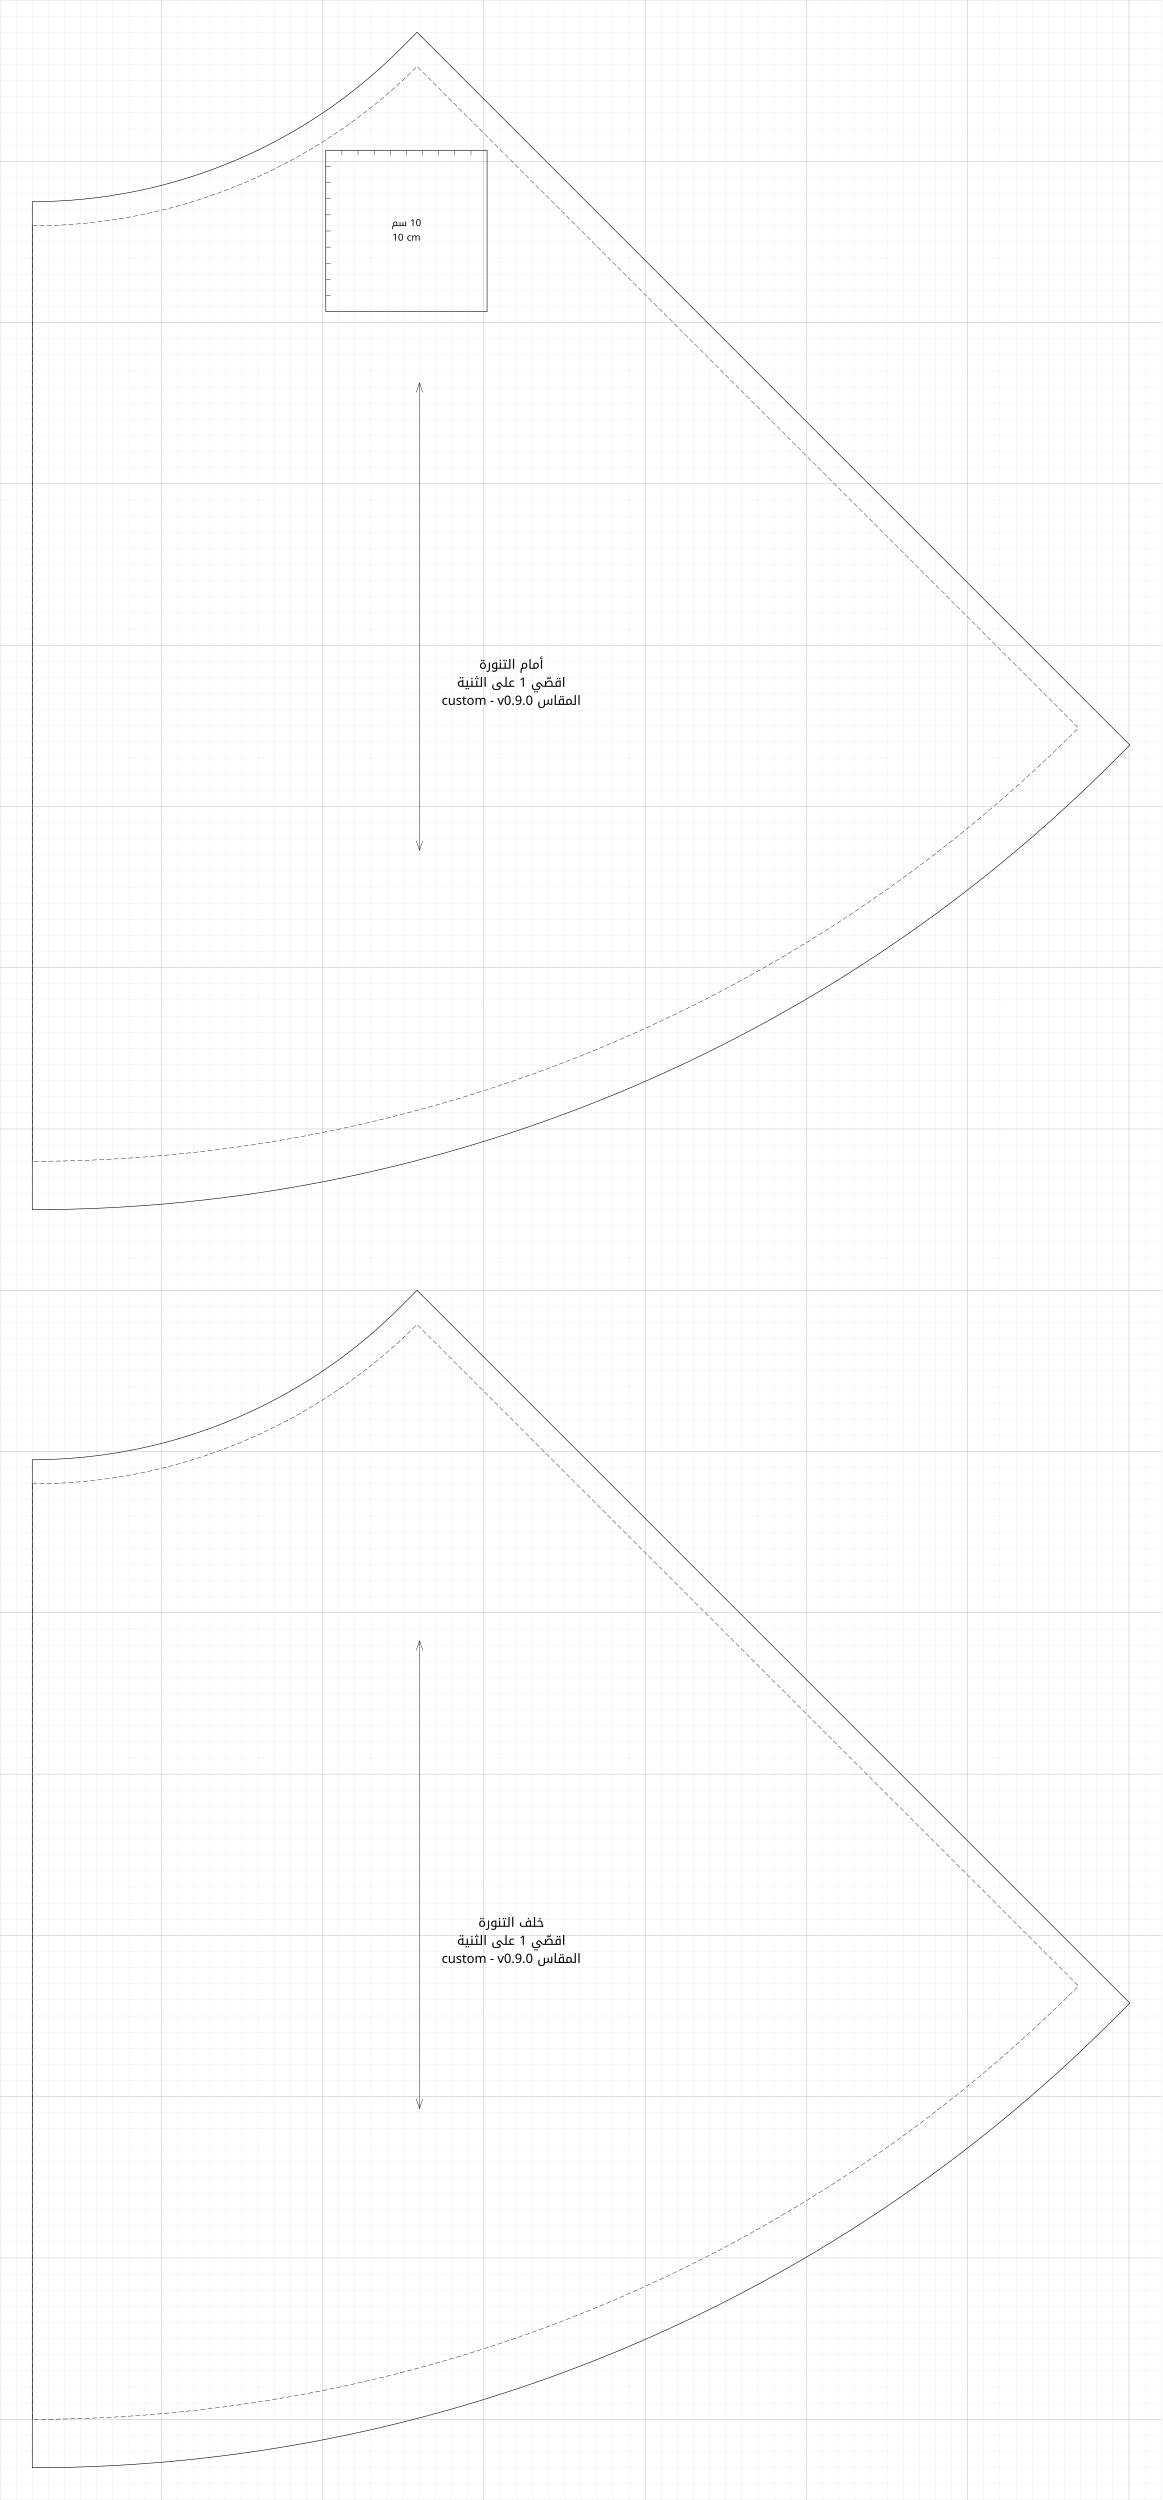
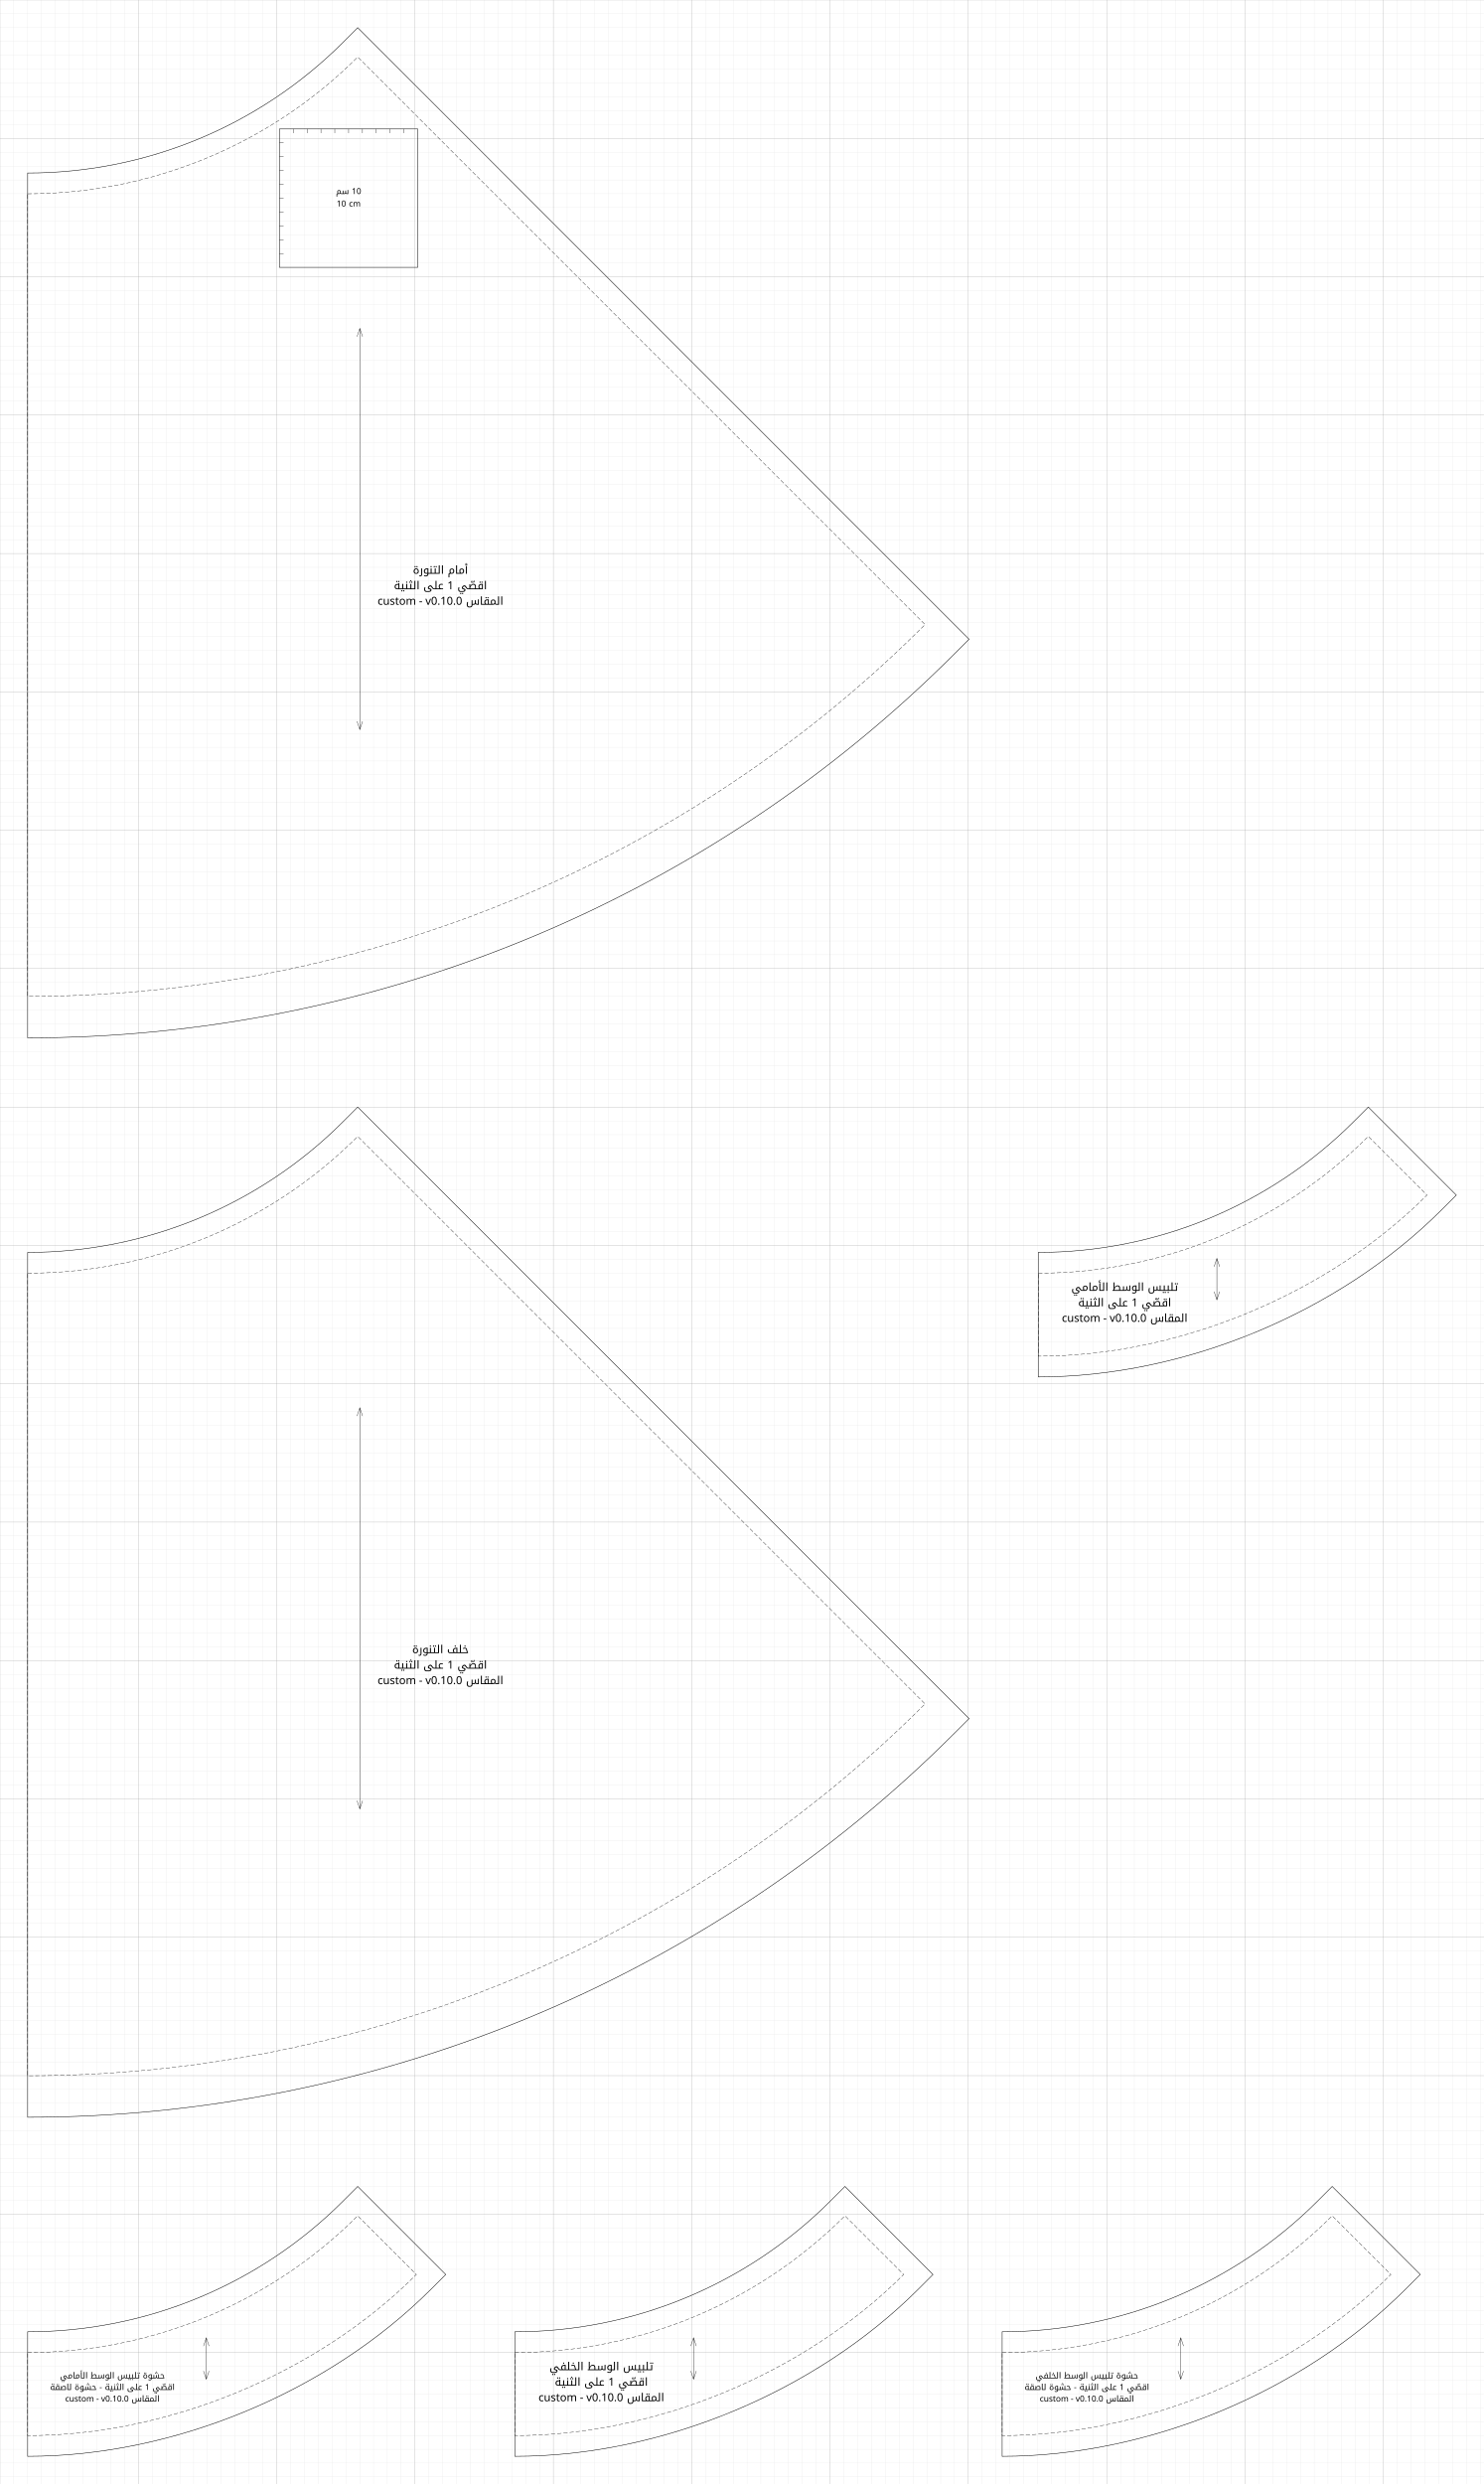
- <svg xmlns="http://www.w3.org/2000/svg" width="720.53mm" height="1550.08mm" viewBox="0 0 720.53 1550.08">
+ <svg xmlns="http://www.w3.org/2000/svg" width="1072.75mm" height="1795.11mm" viewBox="0 0 1072.75 1795.11">
  <g id="layer-grid">
-     <path id="grid-minor" d="M 10.00 0 V 1550.08 M 20.00 0 V 1550.08 M 30.00 0 V 1550.08 M 40.00 0 V 1550.08 M 50.00 0 V 1550.08 M 60.00 0 V 1550.08 M 70.00 0 V 1550.08 M 80.00 0 V 1550.08 M 90.00 0 V 1550.08 M 110.00 0 V 1550.08 M 120.00 0 V 1550.08 M 130.00 0 V 1550.08 M 140.00 0 V 1550.08 M 150.00 0 V 1550.08 M 160.00 0 V 1550.08 M 170.00 0 V 1550.08 M 180.00 0 V 1550.08 M 190.00 0 V 1550.08 M 210.00 0 V 1550.08 M 220.00 0 V 1550.08 M 230.00 0 V 1550.08 M 240.00 0 V 1550.08 M 250.00 0 V 1550.08 M 260.00 0 V 1550.08 M 270.00 0 V 1550.08 M 280.00 0 V 1550.08 M 290.00 0 V 1550.08 M 310.00 0 V 1550.08 M 320.00 0 V 1550.08 M 330.00 0 V 1550.08 M 340.00 0 V 1550.08 M 350.00 0 V 1550.08 M 360.00 0 V 1550.08 M 370.00 0 V 1550.08 M 380.00 0 V 1550.08 M 390.00 0 V 1550.08 M 410.00 0 V 1550.08 M 420.00 0 V 1550.08 M 430.00 0 V 1550.08 M 440.00 0 V 1550.08 M 450.00 0 V 1550.08 M 460.00 0 V 1550.08 M 470.00 0 V 1550.08 M 480.00 0 V 1550.08 M 490.00 0 V 1550.08 M 510.00 0 V 1550.08 M 520.00 0 V 1550.08 M 530.00 0 V 1550.08 M 540.00 0 V 1550.08 M 550.00 0 V 1550.08 M 560.00 0 V 1550.08 M 570.00 0 V 1550.08 M 580.00 0 V 1550.08 M 590.00 0 V 1550.08 M 610.00 0 V 1550.08 M 620.00 0 V 1550.08 M 630.00 0 V 1550.08 M 640.00 0 V 1550.08 M 650.00 0 V 1550.08 M 660.00 0 V 1550.08 M 670.00 0 V 1550.08 M 680.00 0 V 1550.08 M 690.00 0 V 1550.08 M 710.00 0 V 1550.08 M 720.00 0 V 1550.08 M 0 10.00 H 720.53 M 0 20.00 H 720.53 M 0 30.00 H 720.53 M 0 40.00 H 720.53 M 0 50.00 H 720.53 M 0 60.00 H 720.53 M 0 70.00 H 720.53 M 0 80.00 H 720.53 M 0 90.00 H 720.53 M 0 110.00 H 720.53 M 0 120.00 H 720.53 M 0 130.00 H 720.53 M 0 140.00 H 720.53 M 0 150.00 H 720.53 M 0 160.00 H 720.53 M 0 170.00 H 720.53 M 0 180.00 H 720.53 M 0 190.00 H 720.53 M 0 210.00 H 720.53 M 0 220.00 H 720.53 M 0 230.00 H 720.53 M 0 240.00 H 720.53 M 0 250.00 H 720.53 M 0 260.00 H 720.53 M 0 270.00 H 720.53 M 0 280.00 H 720.53 M 0 290.00 H 720.53 M 0 310.00 H 720.53 M 0 320.00 H 720.53 M 0 330.00 H 720.53 M 0 340.00 H 720.53 M 0 350.00 H 720.53 M 0 360.00 H 720.53 M 0 370.00 H 720.53 M 0 380.00 H 720.53 M 0 390.00 H 720.53 M 0 410.00 H 720.53 M 0 420.00 H 720.53 M 0 430.00 H 720.53 M 0 440.00 H 720.53 M 0 450.00 H 720.53 M 0 460.00 H 720.53 M 0 470.00 H 720.53 M 0 480.00 H 720.53 M 0 490.00 H 720.53 M 0 510.00 H 720.53 M 0 520.00 H 720.53 M 0 530.00 H 720.53 M 0 540.00 H 720.53 M 0 550.00 H 720.53 M 0 560.00 H 720.53 M 0 570.00 H 720.53 M 0 580.00 H 720.53 M 0 590.00 H 720.53 M 0 610.00 H 720.53 M 0 620.00 H 720.53 M 0 630.00 H 720.53 M 0 640.00 H 720.53 M 0 650.00 H 720.53 M 0 660.00 H 720.53 M 0 670.00 H 720.53 M 0 680.00 H 720.53 M 0 690.00 H 720.53 M 0 710.00 H 720.53 M 0 720.00 H 720.53 M 0 730.00 H 720.53 M 0 740.00 H 720.53 M 0 750.00 H 720.53 M 0 760.00 H 720.53 M 0 770.00 H 720.53 M 0 780.00 H 720.53 M 0 790.00 H 720.53 M 0 810.00 H 720.53 M 0 820.00 H 720.53 M 0 830.00 H 720.53 M 0 840.00 H 720.53 M 0 850.00 H 720.53 M 0 860.00 H 720.53 M 0 870.00 H 720.53 M 0 880.00 H 720.53 M 0 890.00 H 720.53 M 0 910.00 H 720.53 M 0 920.00 H 720.53 M 0 930.00 H 720.53 M 0 940.00 H 720.53 M 0 950.00 H 720.53 M 0 960.00 H 720.53 M 0 970.00 H 720.53 M 0 980.00 H 720.53 M 0 990.00 H 720.53 M 0 1010.00 H 720.53 M 0 1020.00 H 720.53 M 0 1030.00 H 720.53 M 0 1040.00 H 720.53 M 0 1050.00 H 720.53 M 0 1060.00 H 720.53 M 0 1070.00 H 720.53 M 0 1080.00 H 720.53 M 0 1090.00 H 720.53 M 0 1110.00 H 720.53 M 0 1120.00 H 720.53 M 0 1130.00 H 720.53 M 0 1140.00 H 720.53 M 0 1150.00 H 720.53 M 0 1160.00 H 720.53 M 0 1170.00 H 720.53 M 0 1180.00 H 720.53 M 0 1190.00 H 720.53 M 0 1210.00 H 720.53 M 0 1220.00 H 720.53 M 0 1230.00 H 720.53 M 0 1240.00 H 720.53 M 0 1250.00 H 720.53 M 0 1260.00 H 720.53 M 0 1270.00 H 720.53 M 0 1280.00 H 720.53 M 0 1290.00 H 720.53 M 0 1310.00 H 720.53 M 0 1320.00 H 720.53 M 0 1330.00 H 720.53 M 0 1340.00 H 720.53 M 0 1350.00 H 720.53 M 0 1360.00 H 720.53 M 0 1370.00 H 720.53 M 0 1380.00 H 720.53 M 0 1390.00 H 720.53 M 0 1410.00 H 720.53 M 0 1420.00 H 720.53 M 0 1430.00 H 720.53 M 0 1440.00 H 720.53 M 0 1450.00 H 720.53 M 0 1460.00 H 720.53 M 0 1470.00 H 720.53 M 0 1480.00 H 720.53 M 0 1490.00 H 720.53 M 0 1510.00 H 720.53 M 0 1520.00 H 720.53 M 0 1530.00 H 720.53 M 0 1540.00 H 720.53 M 0 1550.00 H 720.53" fill="none" stroke="#d0d0d0" stroke-width="0.1" />
-     <path id="grid-major" d="M 0.00 0 V 1550.08 M 100.00 0 V 1550.08 M 200.00 0 V 1550.08 M 300.00 0 V 1550.08 M 400.00 0 V 1550.08 M 500.00 0 V 1550.08 M 600.00 0 V 1550.08 M 700.00 0 V 1550.08 M 0 0.00 H 720.53 M 0 100.00 H 720.53 M 0 200.00 H 720.53 M 0 300.00 H 720.53 M 0 400.00 H 720.53 M 0 500.00 H 720.53 M 0 600.00 H 720.53 M 0 700.00 H 720.53 M 0 800.00 H 720.53 M 0 900.00 H 720.53 M 0 1000.00 H 720.53 M 0 1100.00 H 720.53 M 0 1200.00 H 720.53 M 0 1300.00 H 720.53 M 0 1400.00 H 720.53 M 0 1500.00 H 720.53" fill="none" stroke="#a0a0a0" stroke-width="0.2" />
+     <path id="grid-minor" d="M 10.00 0 V 1795.11 M 20.00 0 V 1795.11 M 30.00 0 V 1795.11 M 40.00 0 V 1795.11 M 50.00 0 V 1795.11 M 60.00 0 V 1795.11 M 70.00 0 V 1795.11 M 80.00 0 V 1795.11 M 90.00 0 V 1795.11 M 110.00 0 V 1795.11 M 120.00 0 V 1795.11 M 130.00 0 V 1795.11 M 140.00 0 V 1795.11 M 150.00 0 V 1795.11 M 160.00 0 V 1795.11 M 170.00 0 V 1795.11 M 180.00 0 V 1795.11 M 190.00 0 V 1795.11 M 210.00 0 V 1795.11 M 220.00 0 V 1795.11 M 230.00 0 V 1795.11 M 240.00 0 V 1795.11 M 250.00 0 V 1795.11 M 260.00 0 V 1795.11 M 270.00 0 V 1795.11 M 280.00 0 V 1795.11 M 290.00 0 V 1795.11 M 310.00 0 V 1795.11 M 320.00 0 V 1795.11 M 330.00 0 V 1795.11 M 340.00 0 V 1795.11 M 350.00 0 V 1795.11 M 360.00 0 V 1795.11 M 370.00 0 V 1795.11 M 380.00 0 V 1795.11 M 390.00 0 V 1795.11 M 410.00 0 V 1795.11 M 420.00 0 V 1795.11 M 430.00 0 V 1795.11 M 440.00 0 V 1795.11 M 450.00 0 V 1795.11 M 460.00 0 V 1795.11 M 470.00 0 V 1795.11 M 480.00 0 V 1795.11 M 490.00 0 V 1795.11 M 510.00 0 V 1795.11 M 520.00 0 V 1795.11 M 530.00 0 V 1795.11 M 540.00 0 V 1795.11 M 550.00 0 V 1795.11 M 560.00 0 V 1795.11 M 570.00 0 V 1795.11 M 580.00 0 V 1795.11 M 590.00 0 V 1795.11 M 610.00 0 V 1795.11 M 620.00 0 V 1795.11 M 630.00 0 V 1795.11 M 640.00 0 V 1795.11 M 650.00 0 V 1795.11 M 660.00 0 V 1795.11 M 670.00 0 V 1795.11 M 680.00 0 V 1795.11 M 690.00 0 V 1795.11 M 710.00 0 V 1795.11 M 720.00 0 V 1795.11 M 730.00 0 V 1795.11 M 740.00 0 V 1795.11 M 750.00 0 V 1795.11 M 760.00 0 V 1795.11 M 770.00 0 V 1795.11 M 780.00 0 V 1795.11 M 790.00 0 V 1795.11 M 810.00 0 V 1795.11 M 820.00 0 V 1795.11 M 830.00 0 V 1795.11 M 840.00 0 V 1795.11 M 850.00 0 V 1795.11 M 860.00 0 V 1795.11 M 870.00 0 V 1795.11 M 880.00 0 V 1795.11 M 890.00 0 V 1795.11 M 910.00 0 V 1795.11 M 920.00 0 V 1795.11 M 930.00 0 V 1795.11 M 940.00 0 V 1795.11 M 950.00 0 V 1795.11 M 960.00 0 V 1795.11 M 970.00 0 V 1795.11 M 980.00 0 V 1795.11 M 990.00 0 V 1795.11 M 1010.00 0 V 1795.11 M 1020.00 0 V 1795.11 M 1030.00 0 V 1795.11 M 1040.00 0 V 1795.11 M 1050.00 0 V 1795.11 M 1060.00 0 V 1795.11 M 1070.00 0 V 1795.11 M 0 10.00 H 1072.75 M 0 20.00 H 1072.75 M 0 30.00 H 1072.75 M 0 40.00 H 1072.75 M 0 50.00 H 1072.75 M 0 60.00 H 1072.75 M 0 70.00 H 1072.75 M 0 80.00 H 1072.75 M 0 90.00 H 1072.75 M 0 110.00 H 1072.75 M 0 120.00 H 1072.75 M 0 130.00 H 1072.75 M 0 140.00 H 1072.75 M 0 150.00 H 1072.75 M 0 160.00 H 1072.75 M 0 170.00 H 1072.75 M 0 180.00 H 1072.75 M 0 190.00 H 1072.75 M 0 210.00 H 1072.75 M 0 220.00 H 1072.75 M 0 230.00 H 1072.75 M 0 240.00 H 1072.75 M 0 250.00 H 1072.75 M 0 260.00 H 1072.75 M 0 270.00 H 1072.75 M 0 280.00 H 1072.75 M 0 290.00 H 1072.75 M 0 310.00 H 1072.75 M 0 320.00 H 1072.75 M 0 330.00 H 1072.75 M 0 340.00 H 1072.75 M 0 350.00 H 1072.75 M 0 360.00 H 1072.75 M 0 370.00 H 1072.75 M 0 380.00 H 1072.75 M 0 390.00 H 1072.75 M 0 410.00 H 1072.75 M 0 420.00 H 1072.75 M 0 430.00 H 1072.75 M 0 440.00 H 1072.75 M 0 450.00 H 1072.75 M 0 460.00 H 1072.75 M 0 470.00 H 1072.75 M 0 480.00 H 1072.75 M 0 490.00 H 1072.75 M 0 510.00 H 1072.75 M 0 520.00 H 1072.75 M 0 530.00 H 1072.75 M 0 540.00 H 1072.75 M 0 550.00 H 1072.75 M 0 560.00 H 1072.75 M 0 570.00 H 1072.75 M 0 580.00 H 1072.75 M 0 590.00 H 1072.75 M 0 610.00 H 1072.75 M 0 620.00 H 1072.75 M 0 630.00 H 1072.75 M 0 640.00 H 1072.75 M 0 650.00 H 1072.75 M 0 660.00 H 1072.75 M 0 670.00 H 1072.75 M 0 680.00 H 1072.75 M 0 690.00 H 1072.75 M 0 710.00 H 1072.75 M 0 720.00 H 1072.75 M 0 730.00 H 1072.75 M 0 740.00 H 1072.75 M 0 750.00 H 1072.75 M 0 760.00 H 1072.75 M 0 770.00 H 1072.75 M 0 780.00 H 1072.75 M 0 790.00 H 1072.75 M 0 810.00 H 1072.75 M 0 820.00 H 1072.75 M 0 830.00 H 1072.75 M 0 840.00 H 1072.75 M 0 850.00 H 1072.75 M 0 860.00 H 1072.75 M 0 870.00 H 1072.75 M 0 880.00 H 1072.75 M 0 890.00 H 1072.75 M 0 910.00 H 1072.75 M 0 920.00 H 1072.75 M 0 930.00 H 1072.75 M 0 940.00 H 1072.75 M 0 950.00 H 1072.75 M 0 960.00 H 1072.75 M 0 970.00 H 1072.75 M 0 980.00 H 1072.75 M 0 990.00 H 1072.75 M 0 1010.00 H 1072.75 M 0 1020.00 H 1072.75 M 0 1030.00 H 1072.75 M 0 1040.00 H 1072.75 M 0 1050.00 H 1072.75 M 0 1060.00 H 1072.75 M 0 1070.00 H 1072.75 M 0 1080.00 H 1072.75 M 0 1090.00 H 1072.75 M 0 1110.00 H 1072.75 M 0 1120.00 H 1072.75 M 0 1130.00 H 1072.75 M 0 1140.00 H 1072.75 M 0 1150.00 H 1072.75 M 0 1160.00 H 1072.75 M 0 1170.00 H 1072.75 M 0 1180.00 H 1072.75 M 0 1190.00 H 1072.75 M 0 1210.00 H 1072.75 M 0 1220.00 H 1072.75 M 0 1230.00 H 1072.75 M 0 1240.00 H 1072.75 M 0 1250.00 H 1072.75 M 0 1260.00 H 1072.75 M 0 1270.00 H 1072.75 M 0 1280.00 H 1072.75 M 0 1290.00 H 1072.75 M 0 1310.00 H 1072.75 M 0 1320.00 H 1072.75 M 0 1330.00 H 1072.75 M 0 1340.00 H 1072.75 M 0 1350.00 H 1072.75 M 0 1360.00 H 1072.75 M 0 1370.00 H 1072.75 M 0 1380.00 H 1072.75 M 0 1390.00 H 1072.75 M 0 1410.00 H 1072.75 M 0 1420.00 H 1072.75 M 0 1430.00 H 1072.75 M 0 1440.00 H 1072.75 M 0 1450.00 H 1072.75 M 0 1460.00 H 1072.75 M 0 1470.00 H 1072.75 M 0 1480.00 H 1072.75 M 0 1490.00 H 1072.75 M 0 1510.00 H 1072.75 M 0 1520.00 H 1072.75 M 0 1530.00 H 1072.75 M 0 1540.00 H 1072.75 M 0 1550.00 H 1072.75 M 0 1560.00 H 1072.75 M 0 1570.00 H 1072.75 M 0 1580.00 H 1072.75 M 0 1590.00 H 1072.75 M 0 1610.00 H 1072.75 M 0 1620.00 H 1072.75 M 0 1630.00 H 1072.75 M 0 1640.00 H 1072.75 M 0 1650.00 H 1072.75 M 0 1660.00 H 1072.75 M 0 1670.00 H 1072.75 M 0 1680.00 H 1072.75 M 0 1690.00 H 1072.75 M 0 1710.00 H 1072.75 M 0 1720.00 H 1072.75 M 0 1730.00 H 1072.75 M 0 1740.00 H 1072.75 M 0 1750.00 H 1072.75 M 0 1760.00 H 1072.75 M 0 1770.00 H 1072.75 M 0 1780.00 H 1072.75 M 0 1790.00 H 1072.75" fill="none" stroke="#d0d0d0" stroke-width="0.1" />
+     <path id="grid-major" d="M 0.00 0 V 1795.11 M 100.00 0 V 1795.11 M 200.00 0 V 1795.11 M 300.00 0 V 1795.11 M 400.00 0 V 1795.11 M 500.00 0 V 1795.11 M 600.00 0 V 1795.11 M 700.00 0 V 1795.11 M 800.00 0 V 1795.11 M 900.00 0 V 1795.11 M 1000.00 0 V 1795.11 M 0 0.00 H 1072.75 M 0 100.00 H 1072.75 M 0 200.00 H 1072.75 M 0 300.00 H 1072.75 M 0 400.00 H 1072.75 M 0 500.00 H 1072.75 M 0 600.00 H 1072.75 M 0 700.00 H 1072.75 M 0 800.00 H 1072.75 M 0 900.00 H 1072.75 M 0 1000.00 H 1072.75 M 0 1100.00 H 1072.75 M 0 1200.00 H 1072.75 M 0 1300.00 H 1072.75 M 0 1400.00 H 1072.75 M 0 1500.00 H 1072.75 M 0 1600.00 H 1072.75 M 0 1700.00 H 1072.75" fill="none" stroke="#a0a0a0" stroke-width="0.2" />
  </g>
  <g id="layer-cut">
    <path id="piece-skirt-front-cut" d="M 20.00 125.04 C 30.81 125.04 41.20 124.52 51.87 123.46 C 62.53 122.40 72.74 120.87 83.19 118.79 C 93.64 116.70 103.61 114.19 113.77 111.10 C 123.93 108.01 133.58 104.56 143.38 100.50 C 153.18 96.44 162.45 92.06 171.82 87.06 C 181.19 82.06 190.01 76.78 198.87 70.87 C 207.74 64.96 216.04 58.82 224.33 52.02 C 232.62 45.23 240.33 38.25 247.98 30.61 L 258.58 20.00 L 269.19 30.61 L 679.31 440.73 L 700.53 461.94 L 689.92 472.55 C 678.90 483.57 667.37 494.54 655.88 504.94 C 644.38 515.35 632.37 525.69 620.43 535.48 C 608.48 545.27 596.02 554.97 583.65 564.13 C 571.28 573.29 558.40 582.34 545.62 590.86 C 532.85 599.38 519.57 607.77 506.42 615.64 C 493.27 623.50 479.62 631.22 466.12 638.43 C 452.63 645.63 438.63 652.67 424.81 659.20 C 410.99 665.73 396.68 672.07 382.56 677.92 C 368.44 683.77 353.83 689.41 339.44 694.56 C 325.05 699.72 310.18 704.64 295.54 709.09 C 280.90 713.54 265.79 717.73 250.93 721.46 C 236.07 725.20 220.75 728.66 205.69 731.67 C 190.64 734.67 175.13 737.38 159.90 739.66 C 144.68 741.93 129.01 743.88 113.64 745.40 C 98.27 746.93 82.47 748.11 66.98 748.87 C 51.49 749.64 35.58 750.04 20.00 750.04 L 20.00 720.04 L 20.00 140.04 L 20.00 125.04 Z" fill="none" stroke="#000000" stroke-width="0.35" />
    <path id="piece-skirt-back-cut" d="M 20.00 905.08 C 30.81 905.08 41.20 904.56 51.87 903.50 C 62.53 902.44 72.74 900.91 83.19 898.82 C 93.64 896.74 103.61 894.23 113.77 891.14 C 123.93 888.05 133.58 884.59 143.38 880.53 C 153.18 876.47 162.45 872.09 171.82 867.09 C 181.19 862.09 190.01 856.82 198.87 850.91 C 207.74 845.00 216.04 838.85 224.33 832.06 C 232.62 825.27 240.33 818.29 247.98 810.64 L 258.58 800.04 L 269.19 810.64 L 679.31 1220.77 L 700.53 1241.98 L 689.92 1252.59 C 678.90 1263.60 667.37 1274.57 655.88 1284.98 C 644.38 1295.39 632.37 1305.73 620.43 1315.52 C 608.48 1325.31 596.02 1335.01 583.65 1344.17 C 571.28 1353.33 558.40 1362.38 545.62 1370.90 C 532.85 1379.42 519.57 1387.81 506.42 1395.68 C 493.27 1403.54 479.62 1411.26 466.12 1418.47 C 452.63 1425.67 438.63 1432.71 424.81 1439.24 C 410.99 1445.77 396.68 1452.11 382.56 1457.96 C 368.44 1463.81 353.83 1469.44 339.44 1474.60 C 325.05 1479.75 310.18 1484.67 295.54 1489.12 C 280.90 1493.57 265.79 1497.77 250.93 1501.50 C 236.07 1505.24 220.75 1508.69 205.69 1511.70 C 190.64 1514.71 175.13 1517.42 159.90 1519.69 C 144.68 1521.97 129.01 1523.91 113.64 1525.44 C 98.27 1526.97 82.47 1528.14 66.98 1528.91 C 51.49 1529.68 35.58 1530.08 20.00 1530.08 L 20.00 1500.08 L 20.00 920.08 L 20.00 905.08 Z" fill="none" stroke="#000000" stroke-width="0.35" />
+     <path id="piece-waist-facing-front-cut" d="M 750.53 905.08 C 761.34 905.08 771.72 904.56 782.39 903.50 C 793.06 902.44 803.27 900.91 813.72 898.82 C 824.17 896.74 834.13 894.23 844.29 891.14 C 854.45 888.05 864.11 884.59 873.91 880.53 C 883.71 876.47 892.98 872.09 902.35 867.09 C 911.71 862.09 920.53 856.82 929.40 850.91 C 938.26 845.00 946.56 838.85 954.85 832.06 C 963.15 825.27 970.86 818.29 978.50 810.64 L 989.11 800.04 L 999.72 810.64 L 1042.14 853.07 L 1052.75 863.68 L 1042.14 874.28 C 1032.89 883.54 1022.77 892.61 1012.46 900.94 C 1002.15 909.26 991.05 917.33 979.86 924.67 C 968.66 932.00 956.76 939.01 944.85 945.29 C 932.93 951.57 920.38 957.46 907.91 962.63 C 895.44 967.79 882.40 972.50 869.53 976.49 C 856.67 980.47 843.29 983.93 830.19 986.66 C 817.09 989.39 803.54 991.53 790.37 992.93 C 777.19 994.33 763.61 995.08 750.53 995.08 L 750.53 980.08 L 750.53 920.08 L 750.53 905.08 Z" fill="none" stroke="#000000" stroke-width="0.35" />
+     <path id="piece-waist-facing-interfacing-front-cut" d="M 20.00 1685.11 C 30.81 1685.11 41.20 1684.60 51.87 1683.54 C 62.53 1682.48 72.74 1680.95 83.19 1678.86 C 93.64 1676.77 103.61 1674.27 113.77 1671.18 C 123.93 1668.09 133.58 1664.63 143.38 1660.57 C 153.18 1656.51 162.45 1652.13 171.82 1647.13 C 181.19 1642.13 190.01 1636.86 198.87 1630.95 C 207.74 1625.03 216.04 1618.89 224.33 1612.10 C 232.62 1605.31 240.33 1598.33 247.98 1590.68 L 258.58 1580.08 L 269.19 1590.68 L 311.62 1633.11 L 322.22 1643.72 L 311.62 1654.32 C 302.36 1663.58 292.24 1672.65 281.93 1680.98 C 271.62 1689.30 260.53 1697.37 249.33 1704.70 C 238.14 1712.04 226.24 1719.04 214.32 1725.33 C 202.41 1731.61 189.86 1737.50 177.38 1742.67 C 164.91 1747.83 151.88 1752.54 139.01 1756.52 C 126.14 1760.51 112.77 1763.97 99.67 1766.70 C 86.56 1769.43 73.01 1771.57 59.84 1772.97 C 46.66 1774.37 33.09 1775.11 20.00 1775.11 L 20.00 1760.11 L 20.00 1700.11 L 20.00 1685.11 Z" fill="none" stroke="#000000" stroke-width="0.35" />
+     <path id="piece-waist-facing-back-cut" d="M 372.22 1685.11 C 383.04 1685.11 393.42 1684.60 404.09 1683.54 C 414.76 1682.48 424.97 1680.95 435.42 1678.86 C 445.86 1676.77 455.83 1674.27 465.99 1671.18 C 476.15 1668.09 485.80 1664.63 495.60 1660.57 C 505.40 1656.51 514.67 1652.13 524.04 1647.13 C 533.41 1642.13 542.23 1636.86 551.10 1630.95 C 559.96 1625.03 568.26 1618.89 576.55 1612.10 C 584.84 1605.31 592.56 1598.33 600.20 1590.68 L 610.81 1580.08 L 621.41 1590.68 L 663.84 1633.11 L 674.45 1643.72 L 663.84 1654.32 C 654.59 1663.58 644.46 1672.65 634.15 1680.98 C 623.85 1689.30 612.75 1697.37 601.55 1704.70 C 590.36 1712.04 578.46 1719.04 566.54 1725.33 C 554.63 1731.61 542.08 1737.50 529.61 1742.67 C 517.14 1747.83 504.10 1752.54 491.23 1756.52 C 478.36 1760.51 464.99 1763.97 451.89 1766.70 C 438.79 1769.43 425.24 1771.57 412.06 1772.97 C 398.88 1774.37 385.31 1775.11 372.22 1775.11 L 372.22 1760.11 L 372.22 1700.11 L 372.22 1685.11 Z" fill="none" stroke="#000000" stroke-width="0.35" />
+     <path id="piece-waist-facing-interfacing-back-cut" d="M 724.45 1685.11 C 735.26 1685.11 745.65 1684.60 756.31 1683.54 C 766.98 1682.48 777.19 1680.95 787.64 1678.86 C 798.09 1676.77 808.05 1674.27 818.21 1671.18 C 828.37 1668.09 838.03 1664.63 847.83 1660.57 C 857.63 1656.51 866.90 1652.13 876.27 1647.13 C 885.64 1642.13 894.45 1636.86 903.32 1630.95 C 912.19 1625.03 920.49 1618.89 928.78 1612.10 C 937.07 1605.31 944.78 1598.33 952.42 1590.68 L 963.03 1580.08 L 973.64 1590.68 L 1016.06 1633.11 L 1026.67 1643.72 L 1016.06 1654.32 C 1006.81 1663.58 996.69 1672.65 986.38 1680.98 C 976.07 1689.30 964.97 1697.37 953.78 1704.70 C 942.59 1712.04 930.68 1719.04 918.77 1725.33 C 906.85 1731.61 894.30 1737.50 881.83 1742.67 C 869.36 1747.83 856.32 1752.54 843.46 1756.52 C 830.59 1760.51 817.22 1763.97 804.11 1766.70 C 791.01 1769.43 777.46 1771.57 764.29 1772.97 C 751.11 1774.37 737.53 1775.11 724.45 1775.11 L 724.45 1760.11 L 724.45 1700.11 L 724.45 1685.11 Z" fill="none" stroke="#000000" stroke-width="0.35" />
  </g>
  <g id="layer-stitch">
    <path id="piece-skirt-front-stitch" d="M 20.00 140.04 C 109.49 140.04 195.31 104.49 258.58 41.21 L 668.71 451.34 C 496.66 623.38 263.31 720.04 20.00 720.04 L 20.00 140.04 Z" fill="none" stroke="#000000" stroke-width="0.25" stroke-dasharray="3 1.5" />
    <path id="piece-skirt-back-stitch" d="M 20.00 920.08 C 109.49 920.08 195.31 884.53 258.58 821.25 L 668.71 1231.37 C 496.66 1403.42 263.31 1500.08 20.00 1500.08 L 20.00 920.08 Z" fill="none" stroke="#000000" stroke-width="0.25" stroke-dasharray="3 1.5" />
+     <path id="piece-waist-facing-front-stitch" d="M 750.53 920.08 C 840.01 920.08 925.83 884.53 989.11 821.25 L 1031.54 863.68 C 959.82 935.39 851.95 980.08 750.53 980.08 L 750.53 920.08 Z" fill="none" stroke="#000000" stroke-width="0.25" stroke-dasharray="3 1.5" />
+     <path id="piece-waist-facing-interfacing-front-stitch" d="M 20.00 1700.11 C 109.49 1700.11 195.31 1664.57 258.58 1601.29 L 301.01 1643.72 C 229.29 1715.43 121.42 1760.11 20.00 1760.11 L 20.00 1700.11 Z" fill="none" stroke="#000000" stroke-width="0.25" stroke-dasharray="3 1.5" />
+     <path id="piece-waist-facing-back-stitch" d="M 372.22 1700.11 C 461.71 1700.11 547.53 1664.57 610.81 1601.29 L 653.23 1643.72 C 581.52 1715.43 473.64 1760.11 372.22 1760.11 L 372.22 1700.11 Z" fill="none" stroke="#000000" stroke-width="0.25" stroke-dasharray="3 1.5" />
+     <path id="piece-waist-facing-interfacing-back-stitch" d="M 724.45 1700.11 C 813.93 1700.11 899.75 1664.57 963.03 1601.29 L 1005.46 1643.72 C 933.74 1715.43 825.87 1760.11 724.45 1760.11 L 724.45 1700.11 Z" fill="none" stroke="#000000" stroke-width="0.25" stroke-dasharray="3 1.5" />
  </g>
  <g id="layer-notches">

</g>
  <g id="layer-grain">
    <path id="piece-skirt-front-grain" d="M 260.10 237.28 L 260.10 527.28 M 258.10 521.28 L 260.10 527.28 L 262.10 521.28 M 262.10 243.28 L 260.10 237.28 L 258.10 243.28" fill="none" stroke="#000000" stroke-width="0.25" />
    <path id="piece-skirt-back-grain" d="M 260.10 1017.32 L 260.10 1307.32 M 258.10 1301.32 L 260.10 1307.32 L 262.10 1301.32 M 262.10 1023.32 L 260.10 1017.32 L 258.10 1023.32" fill="none" stroke="#000000" stroke-width="0.25" />
+     <path id="piece-waist-facing-front-grain" d="M 879.65 909.39 L 879.65 939.39 M 877.65 933.39 L 879.65 939.39 L 881.65 933.39 M 881.65 915.39 L 879.65 909.39 L 877.65 915.39" fill="none" stroke="#000000" stroke-width="0.25" />
+     <path id="piece-waist-facing-interfacing-front-grain" d="M 149.12 1689.43 L 149.12 1719.43 M 147.12 1713.43 L 149.12 1719.43 L 151.12 1713.43 M 151.12 1695.43 L 149.12 1689.43 L 147.12 1695.43" fill="none" stroke="#000000" stroke-width="0.25" />
+     <path id="piece-waist-facing-back-grain" d="M 501.34 1689.43 L 501.34 1719.43 M 499.34 1713.43 L 501.34 1719.43 L 503.34 1713.43 M 503.34 1695.43 L 501.34 1689.43 L 499.34 1695.43" fill="none" stroke="#000000" stroke-width="0.25" />
+     <path id="piece-waist-facing-interfacing-back-grain" d="M 853.57 1689.43 L 853.57 1719.43 M 851.57 1713.43 L 853.57 1719.43 L 855.57 1713.43 M 855.57 1695.43 L 853.57 1689.43 L 851.57 1695.43" fill="none" stroke="#000000" stroke-width="0.25" />
  </g>
  <g id="layer-darts">

</g>
  <g id="layer-marks">

</g>
  <g id="layer-labels">
-     <text id="piece-skirt-front-label-name" x="316.99" y="414.65" font-family="&quot;IBM Plex Sans Arabic&quot;, &quot;Noto Kufi Arabic&quot;, &quot;Geeza Pro&quot;, &quot;Segoe UI&quot;, Tahoma, sans-serif" font-size="8.00" direction="rtl" unicode-bidi="plaintext" text-anchor="middle">أمام التنورة</text>
-     <text id="piece-skirt-front-label-cut" x="316.99" y="425.85" font-family="&quot;IBM Plex Sans Arabic&quot;, &quot;Noto Kufi Arabic&quot;, &quot;Geeza Pro&quot;, &quot;Segoe UI&quot;, Tahoma, sans-serif" font-size="8.00" direction="rtl" unicode-bidi="plaintext" text-anchor="middle">اقصّي 1 على الثنية</text>
-     <text id="piece-skirt-front-label-size" x="316.99" y="437.05" font-family="&quot;IBM Plex Sans Arabic&quot;, &quot;Noto Kufi Arabic&quot;, &quot;Geeza Pro&quot;, &quot;Segoe UI&quot;, Tahoma, sans-serif" font-size="8.00" direction="rtl" unicode-bidi="plaintext" text-anchor="middle">المقاس custom - v0.9.0</text>
-     <text id="piece-skirt-back-label-name" x="316.99" y="1194.69" font-family="&quot;IBM Plex Sans Arabic&quot;, &quot;Noto Kufi Arabic&quot;, &quot;Geeza Pro&quot;, &quot;Segoe UI&quot;, Tahoma, sans-serif" font-size="8.00" direction="rtl" unicode-bidi="plaintext" text-anchor="middle">خلف التنورة</text>
-     <text id="piece-skirt-back-label-cut" x="316.99" y="1205.89" font-family="&quot;IBM Plex Sans Arabic&quot;, &quot;Noto Kufi Arabic&quot;, &quot;Geeza Pro&quot;, &quot;Segoe UI&quot;, Tahoma, sans-serif" font-size="8.00" direction="rtl" unicode-bidi="plaintext" text-anchor="middle">اقصّي 1 على الثنية</text>
-     <text id="piece-skirt-back-label-size" x="316.99" y="1217.09" font-family="&quot;IBM Plex Sans Arabic&quot;, &quot;Noto Kufi Arabic&quot;, &quot;Geeza Pro&quot;, &quot;Segoe UI&quot;, Tahoma, sans-serif" font-size="8.00" direction="rtl" unicode-bidi="plaintext" text-anchor="middle">المقاس custom - v0.9.0</text>
+     <text id="piece-skirt-front-label-name" x="318.40" y="414.65" font-family="&quot;IBM Plex Sans Arabic&quot;, &quot;Noto Kufi Arabic&quot;, &quot;Geeza Pro&quot;, &quot;Segoe UI&quot;, Tahoma, sans-serif" font-size="8.00" direction="rtl" unicode-bidi="plaintext" text-anchor="middle">أمام التنورة</text>
+     <text id="piece-skirt-front-label-cut" x="318.40" y="425.85" font-family="&quot;IBM Plex Sans Arabic&quot;, &quot;Noto Kufi Arabic&quot;, &quot;Geeza Pro&quot;, &quot;Segoe UI&quot;, Tahoma, sans-serif" font-size="8.00" direction="rtl" unicode-bidi="plaintext" text-anchor="middle">اقصّي 1 على الثنية</text>
+     <text id="piece-skirt-front-label-size" x="318.40" y="437.05" font-family="&quot;IBM Plex Sans Arabic&quot;, &quot;Noto Kufi Arabic&quot;, &quot;Geeza Pro&quot;, &quot;Segoe UI&quot;, Tahoma, sans-serif" font-size="8.00" direction="rtl" unicode-bidi="plaintext" text-anchor="middle">المقاس custom - v0.10.0</text>
+     <text id="piece-skirt-back-label-name" x="318.40" y="1194.69" font-family="&quot;IBM Plex Sans Arabic&quot;, &quot;Noto Kufi Arabic&quot;, &quot;Geeza Pro&quot;, &quot;Segoe UI&quot;, Tahoma, sans-serif" font-size="8.00" direction="rtl" unicode-bidi="plaintext" text-anchor="middle">خلف التنورة</text>
+     <text id="piece-skirt-back-label-cut" x="318.40" y="1205.89" font-family="&quot;IBM Plex Sans Arabic&quot;, &quot;Noto Kufi Arabic&quot;, &quot;Geeza Pro&quot;, &quot;Segoe UI&quot;, Tahoma, sans-serif" font-size="8.00" direction="rtl" unicode-bidi="plaintext" text-anchor="middle">اقصّي 1 على الثنية</text>
+     <text id="piece-skirt-back-label-size" x="318.40" y="1217.09" font-family="&quot;IBM Plex Sans Arabic&quot;, &quot;Noto Kufi Arabic&quot;, &quot;Geeza Pro&quot;, &quot;Segoe UI&quot;, Tahoma, sans-serif" font-size="8.00" direction="rtl" unicode-bidi="plaintext" text-anchor="middle">المقاس custom - v0.10.0</text>
+     <text id="piece-waist-facing-front-label-name" x="813.03" y="932.85" font-family="&quot;IBM Plex Sans Arabic&quot;, &quot;Noto Kufi Arabic&quot;, &quot;Geeza Pro&quot;, &quot;Segoe UI&quot;, Tahoma, sans-serif" font-size="8.00" direction="rtl" unicode-bidi="plaintext" text-anchor="middle">تلبيس الوسط الأمامي</text>
+     <text id="piece-waist-facing-front-label-cut" x="813.03" y="944.05" font-family="&quot;IBM Plex Sans Arabic&quot;, &quot;Noto Kufi Arabic&quot;, &quot;Geeza Pro&quot;, &quot;Segoe UI&quot;, Tahoma, sans-serif" font-size="8.00" direction="rtl" unicode-bidi="plaintext" text-anchor="middle">اقصّي 1 على الثنية</text>
+     <text id="piece-waist-facing-front-label-size" x="813.03" y="955.25" font-family="&quot;IBM Plex Sans Arabic&quot;, &quot;Noto Kufi Arabic&quot;, &quot;Geeza Pro&quot;, &quot;Segoe UI&quot;, Tahoma, sans-serif" font-size="8.00" direction="rtl" unicode-bidi="plaintext" text-anchor="middle">المقاس custom - v0.10.0</text>
+     <text id="piece-waist-facing-interfacing-front-label-name" x="81.25" y="1718.74" font-family="&quot;IBM Plex Sans Arabic&quot;, &quot;Noto Kufi Arabic&quot;, &quot;Geeza Pro&quot;, &quot;Segoe UI&quot;, Tahoma, sans-serif" font-size="6.00" direction="rtl" unicode-bidi="plaintext" text-anchor="middle">حشوة تلبيس الوسط الأمامي</text>
+     <text id="piece-waist-facing-interfacing-front-label-cut" x="81.25" y="1727.14" font-family="&quot;IBM Plex Sans Arabic&quot;, &quot;Noto Kufi Arabic&quot;, &quot;Geeza Pro&quot;, &quot;Segoe UI&quot;, Tahoma, sans-serif" font-size="6.00" direction="rtl" unicode-bidi="plaintext" text-anchor="middle">اقصّي 1 على الثنية - حشوة لاصقة</text>
+     <text id="piece-waist-facing-interfacing-front-label-size" x="81.25" y="1735.54" font-family="&quot;IBM Plex Sans Arabic&quot;, &quot;Noto Kufi Arabic&quot;, &quot;Geeza Pro&quot;, &quot;Segoe UI&quot;, Tahoma, sans-serif" font-size="6.00" direction="rtl" unicode-bidi="plaintext" text-anchor="middle">المقاس custom - v0.10.0</text>
+     <text id="piece-waist-facing-back-label-name" x="434.72" y="1712.89" font-family="&quot;IBM Plex Sans Arabic&quot;, &quot;Noto Kufi Arabic&quot;, &quot;Geeza Pro&quot;, &quot;Segoe UI&quot;, Tahoma, sans-serif" font-size="8.00" direction="rtl" unicode-bidi="plaintext" text-anchor="middle">تلبيس الوسط الخلفي</text>
+     <text id="piece-waist-facing-back-label-cut" x="434.72" y="1724.09" font-family="&quot;IBM Plex Sans Arabic&quot;, &quot;Noto Kufi Arabic&quot;, &quot;Geeza Pro&quot;, &quot;Segoe UI&quot;, Tahoma, sans-serif" font-size="8.00" direction="rtl" unicode-bidi="plaintext" text-anchor="middle">اقصّي 1 على الثنية</text>
+     <text id="piece-waist-facing-back-label-size" x="434.72" y="1735.29" font-family="&quot;IBM Plex Sans Arabic&quot;, &quot;Noto Kufi Arabic&quot;, &quot;Geeza Pro&quot;, &quot;Segoe UI&quot;, Tahoma, sans-serif" font-size="8.00" direction="rtl" unicode-bidi="plaintext" text-anchor="middle">المقاس custom - v0.10.0</text>
+     <text id="piece-waist-facing-interfacing-back-label-name" x="785.70" y="1718.74" font-family="&quot;IBM Plex Sans Arabic&quot;, &quot;Noto Kufi Arabic&quot;, &quot;Geeza Pro&quot;, &quot;Segoe UI&quot;, Tahoma, sans-serif" font-size="6.00" direction="rtl" unicode-bidi="plaintext" text-anchor="middle">حشوة تلبيس الوسط الخلفي</text>
+     <text id="piece-waist-facing-interfacing-back-label-cut" x="785.70" y="1727.14" font-family="&quot;IBM Plex Sans Arabic&quot;, &quot;Noto Kufi Arabic&quot;, &quot;Geeza Pro&quot;, &quot;Segoe UI&quot;, Tahoma, sans-serif" font-size="6.00" direction="rtl" unicode-bidi="plaintext" text-anchor="middle">اقصّي 1 على الثنية - حشوة لاصقة</text>
+     <text id="piece-waist-facing-interfacing-back-label-size" x="785.70" y="1735.54" font-family="&quot;IBM Plex Sans Arabic&quot;, &quot;Noto Kufi Arabic&quot;, &quot;Geeza Pro&quot;, &quot;Segoe UI&quot;, Tahoma, sans-serif" font-size="6.00" direction="rtl" unicode-bidi="plaintext" text-anchor="middle">المقاس custom - v0.10.0</text>
  </g>
  <g id="layer-scale">
    <rect id="piece-skirt-front-scale-square" x="202.00" y="93.21" width="100.00" height="100.00" fill="none" stroke="#000000" stroke-width="0.35" />
    <path id="piece-skirt-front-scale-ticks" d="M 212.00 93.21 v 3.00 M 202.00 103.21 h 3.00 M 222.00 93.21 v 3.00 M 202.00 113.21 h 3.00 M 232.00 93.21 v 3.00 M 202.00 123.21 h 3.00 M 242.00 93.21 v 3.00 M 202.00 133.21 h 3.00 M 252.00 93.21 v 3.00 M 202.00 143.21 h 3.00 M 262.00 93.21 v 3.00 M 202.00 153.21 h 3.00 M 272.00 93.21 v 3.00 M 202.00 163.21 h 3.00 M 282.00 93.21 v 3.00 M 202.00 173.21 h 3.00 M 292.00 93.21 v 3.00 M 202.00 183.21 h 3.00" fill="none" stroke="#000000" stroke-width="0.25" />
    <text id="piece-skirt-front-scale-caption-ar" x="252.00" y="140.21" font-family="&quot;IBM Plex Sans Arabic&quot;, &quot;Noto Kufi Arabic&quot;, &quot;Geeza Pro&quot;, &quot;Segoe UI&quot;, Tahoma, sans-serif" font-size="6.00" direction="rtl" unicode-bidi="plaintext" text-anchor="middle">10 سم</text>
    <text id="piece-skirt-front-scale-caption-en" x="252.00" y="149.21" font-family="&quot;IBM Plex Sans Arabic&quot;, &quot;Noto Kufi Arabic&quot;, &quot;Geeza Pro&quot;, &quot;Segoe UI&quot;, Tahoma, sans-serif" font-size="6.00" direction="ltr" unicode-bidi="plaintext" text-anchor="middle">10 cm</text>
  </g>
</svg>
